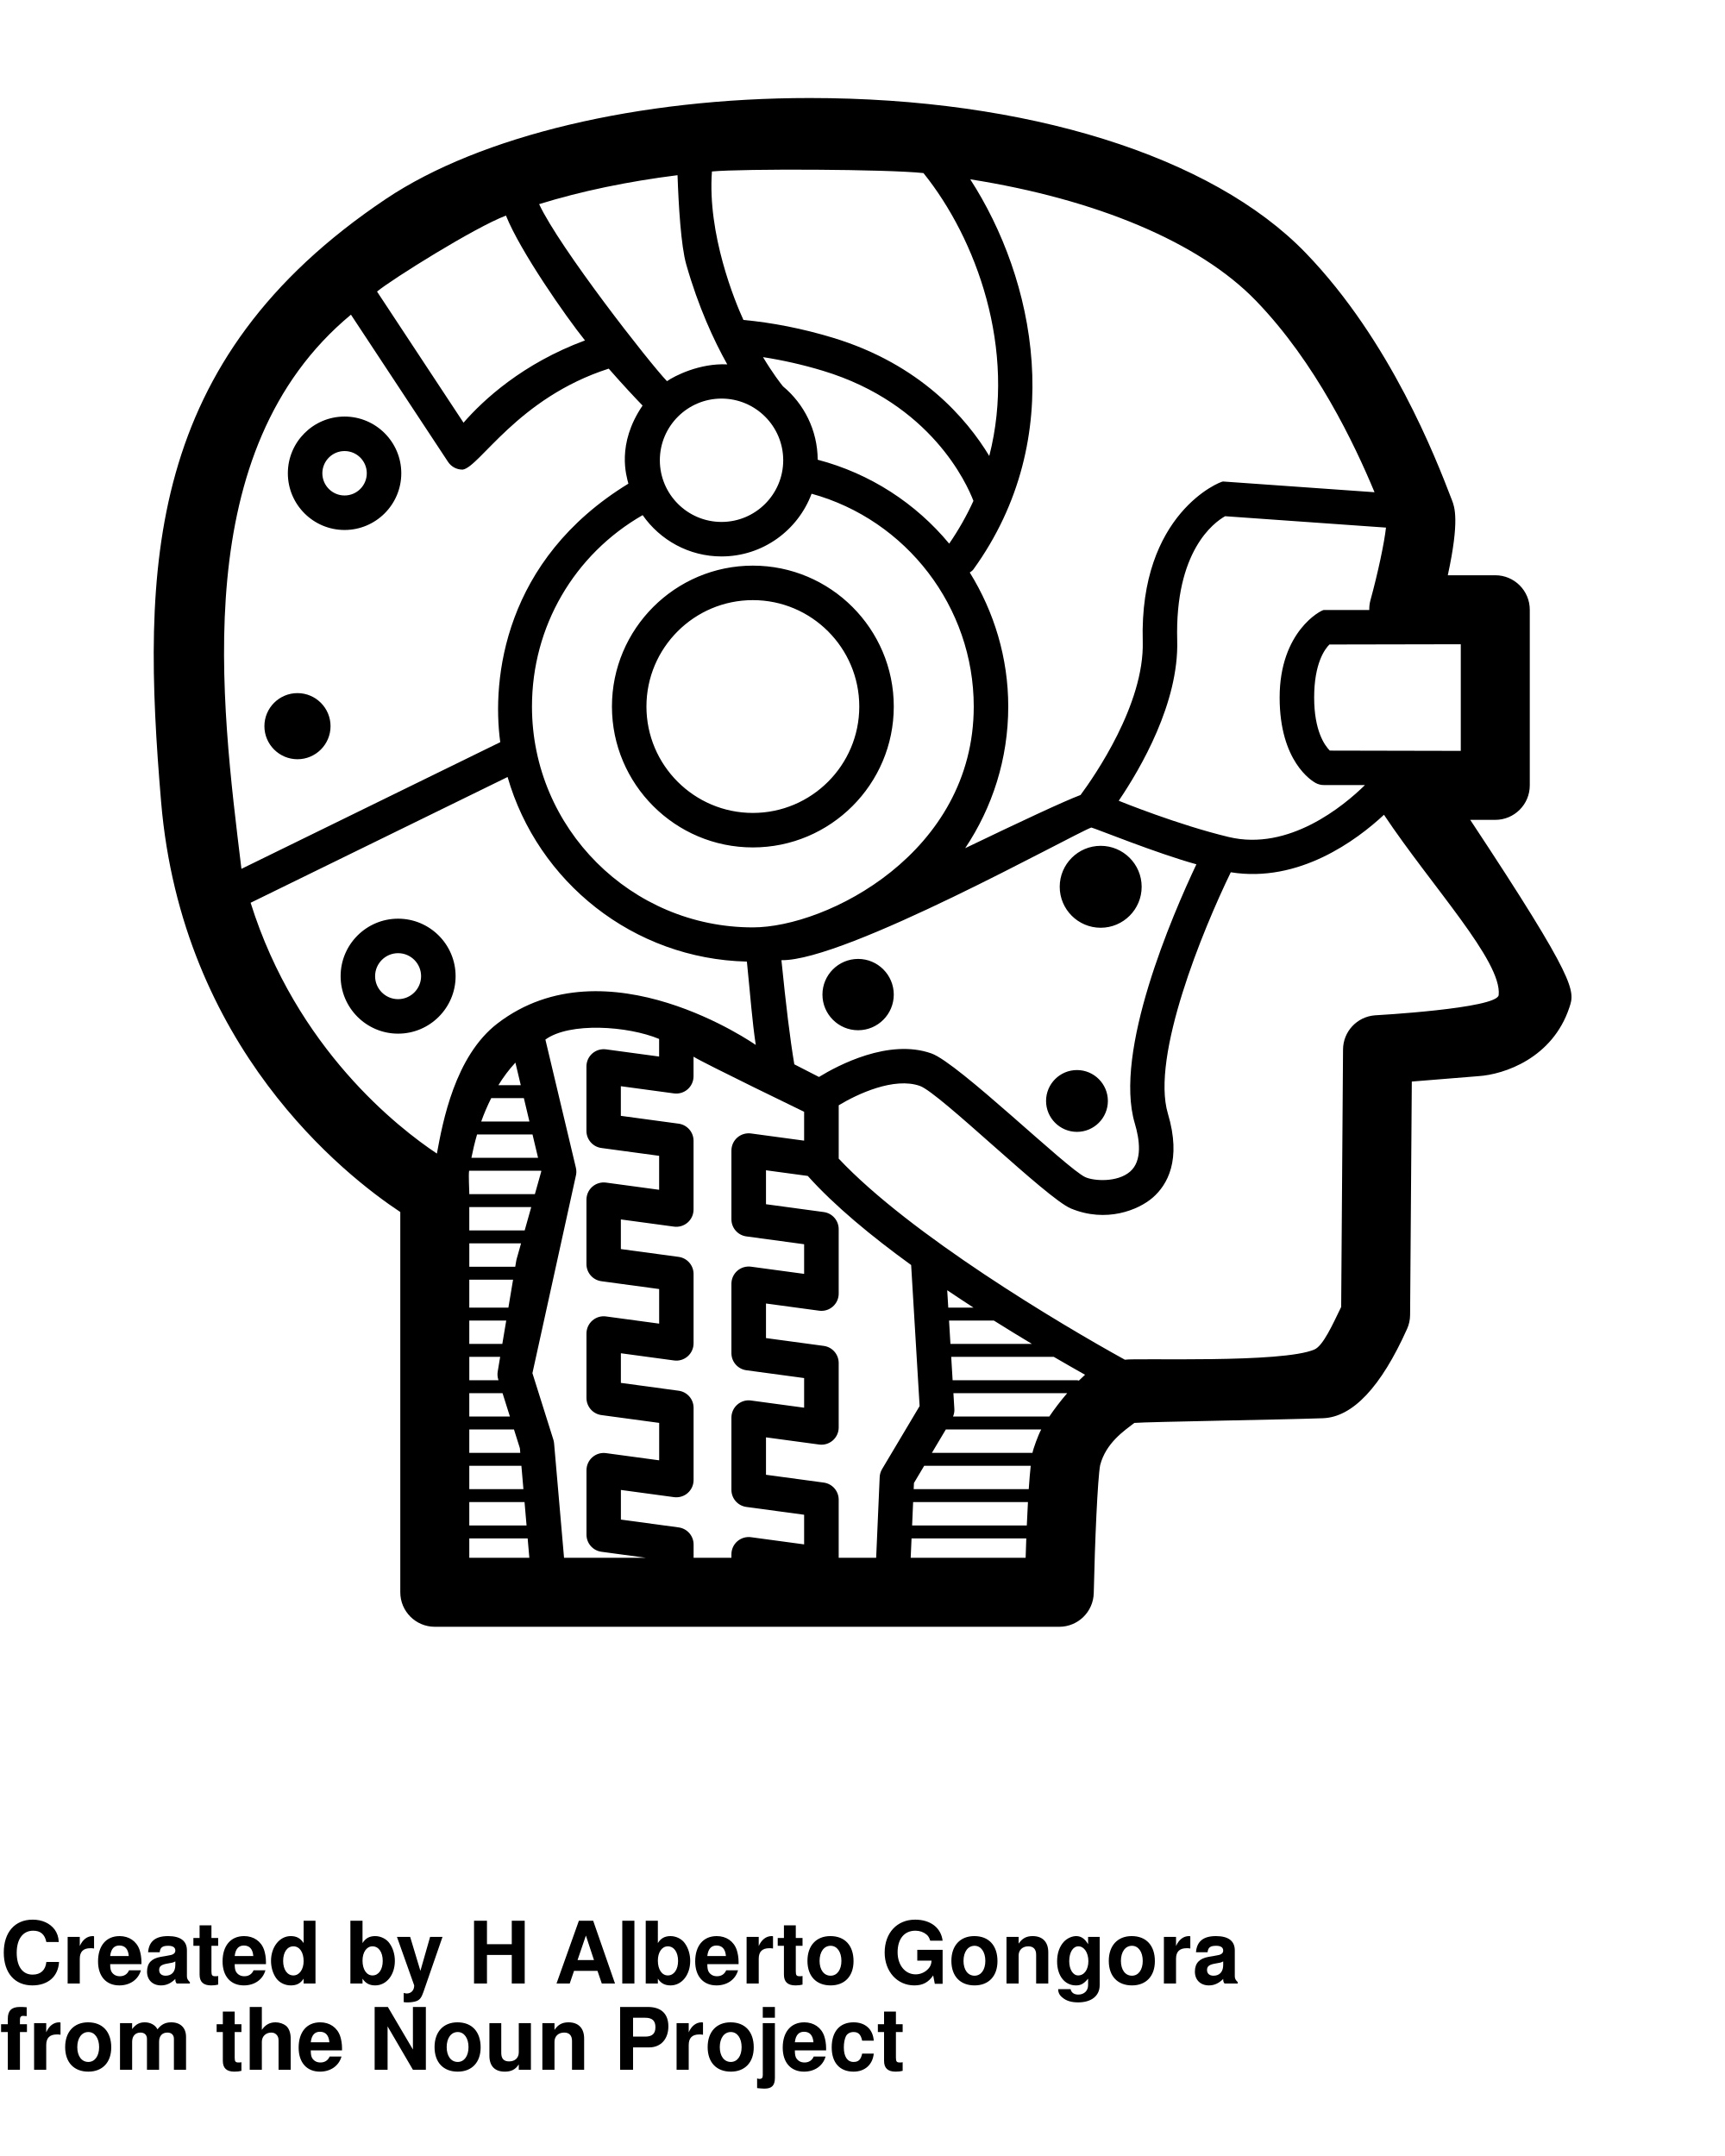
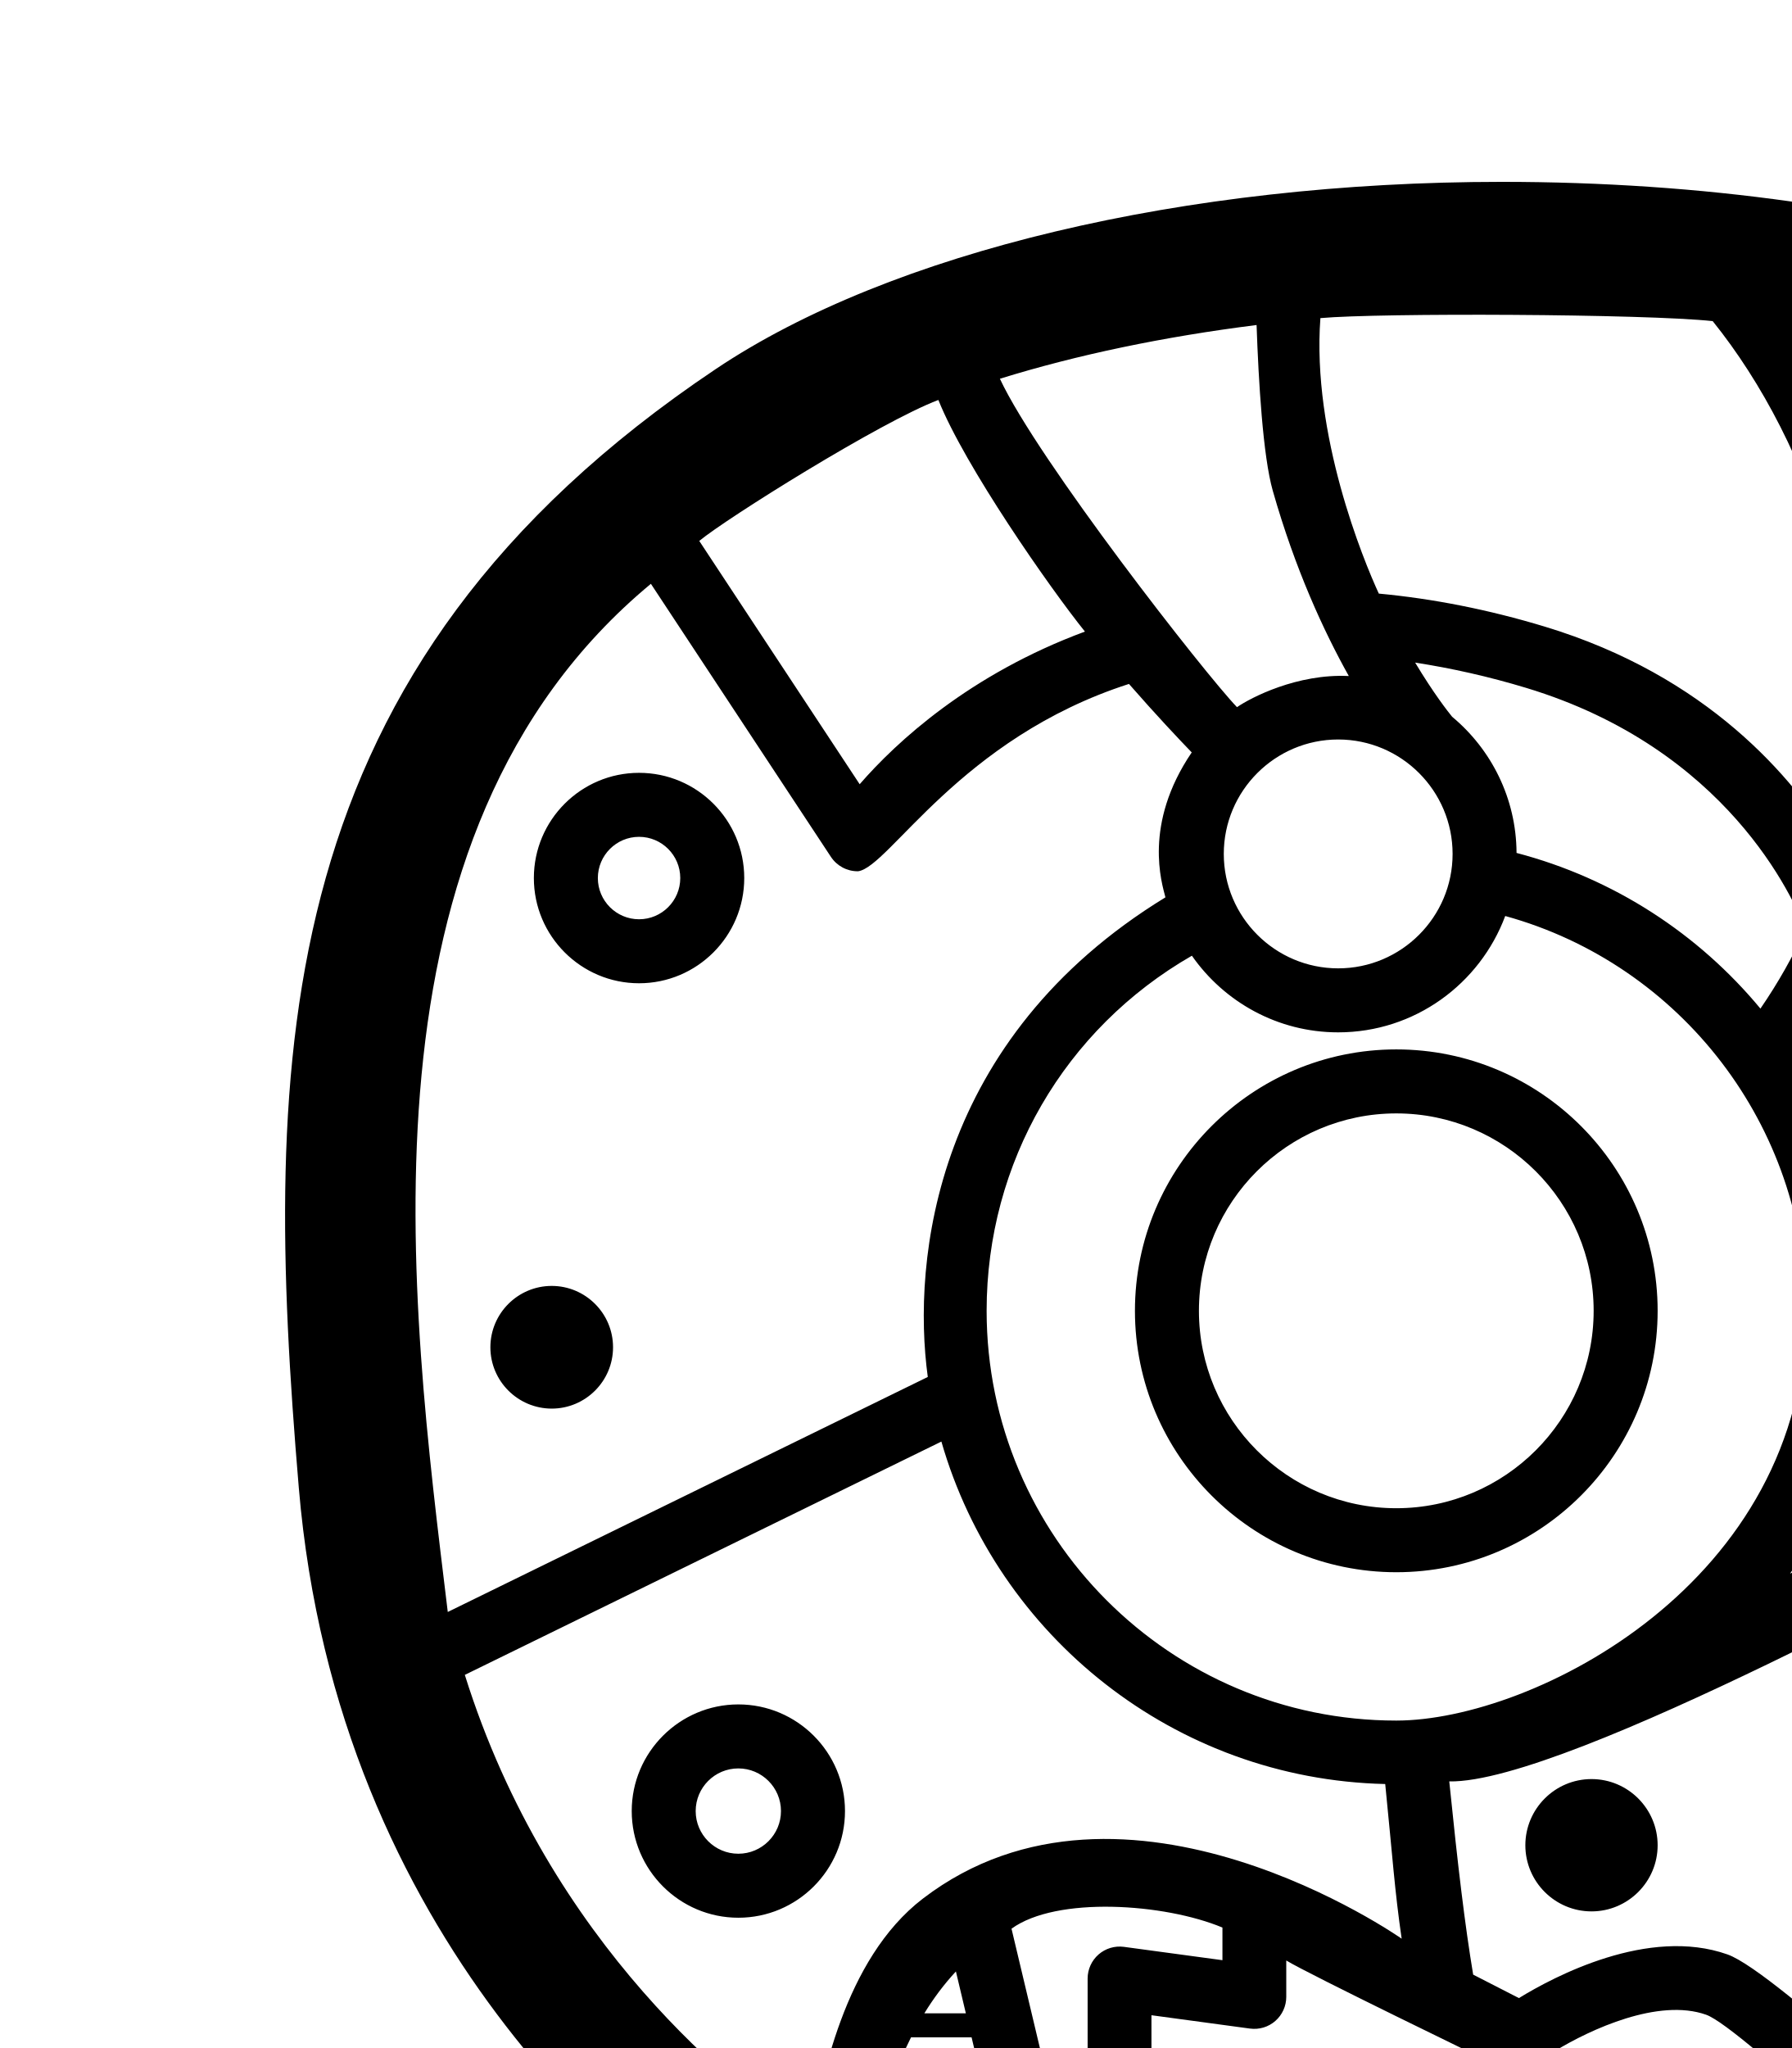
- <svg xmlns="http://www.w3.org/2000/svg" version="1.1" x="0px" y="0px" viewBox="0 0 100 125" enable-background="new 0 0 100 100" xml:space="preserve">
+ <svg xmlns="http://www.w3.org/2000/svg" version="1.1" x="0px" y="0px" width="56" height="64" viewBox="0 0 56 64" enable-background="new 0 0 50 50" xml:space="preserve">
  <path d="M43.644,49.132c4.504,0,8.169-3.665,8.169-8.169s-3.665-8.169-8.169-8.169s-8.169,3.665-8.169,8.169  S39.139,49.132,43.644,49.132z M43.644,34.794c3.401,0,6.169,2.768,6.169,6.169s-2.768,6.169-6.169,6.169s-6.169-2.768-6.169-6.169  S40.242,34.794,43.644,34.794z M63.808,49.039c-1.31,0-2.375,1.065-2.375,2.375s1.065,2.375,2.375,2.375s2.375-1.065,2.375-2.375  S65.117,49.039,63.808,49.039z M62.433,62.039c-0.988,0-1.792,0.804-1.792,1.792s0.804,1.792,1.792,1.792  c0.988,0,1.792-0.804,1.792-1.792S63.42,62.039,62.433,62.039z M51.813,57.664c0,1.14-0.927,2.067-2.067,2.067  s-2.068-0.927-2.068-2.067s0.928-2.068,2.068-2.068S51.813,56.524,51.813,57.664z M19.975,30.727c1.813,0,3.288-1.475,3.288-3.288  s-1.475-3.288-3.288-3.288s-3.288,1.475-3.288,3.288S18.162,30.727,19.975,30.727z M19.975,26.151c0.71,0,1.288,0.578,1.288,1.288  c0,0.71-0.578,1.288-1.288,1.288s-1.288-0.578-1.288-1.288C18.688,26.729,19.265,26.151,19.975,26.151z M15.328,42.102  c0-1.057,0.86-1.917,1.917-1.917c1.057,0,1.917,0.86,1.917,1.917c0,1.057-0.86,1.917-1.917,1.917  C16.188,44.018,15.328,43.158,15.328,42.102z M26.412,56.596c0-1.838-1.496-3.333-3.333-3.333s-3.333,1.496-3.333,3.333  s1.495,3.333,3.333,3.333S26.412,58.434,26.412,56.596z M21.745,56.596c0-0.735,0.598-1.333,1.333-1.333  c0.735,0,1.333,0.598,1.333,1.333c0,0.735-0.598,1.333-1.333,1.333C22.343,57.929,21.745,57.331,21.745,56.596z M85.231,47.534  h1.452c1.104,0,2-0.896,2-2V35.352c0-1.104-0.896-2-2-2h-2.753c0.693-3.183,0.389-3.969,0.245-4.345l-0.053-0.136  c-0.867-2.254-3.507-9.112-8.435-14.212c-5.43-5.62-16.176-8.976-28.745-8.976c-9.917,0-19.1,2.186-24.565,5.847  C8.388,20.902,8.196,32.905,9.339,46.485c1.2,14.251,10.664,21.666,13.866,23.785v22.047c0,1.104,0.896,2,2,2h36.201  c1.088,0,1.976-0.869,2-1.957c0.065-2.99,0.223-6.606,0.37-7.41c0.333-1.294,1.4-2.001,1.981-2.452  c0.722-0.065,8.769-0.191,10.939-0.273c1.722-0.065,3.362-1.808,4.874-5.18c0.114-0.253,0.173-0.527,0.175-0.804l0.099-13.535  l3.861-0.313c1.5-0.097,4.297-1.045,5.272-3.979C91.3,57.446,91.463,56.956,85.231,47.534z M84.683,37.352v6.182l-7.593-0.016  c-0.299-0.301-0.907-1.15-0.907-3.076c0-1.99,0.623-2.815,0.884-3.075L84.683,37.352z M65.787,65.137  c0.276,0.924,0.452,2.159-0.274,2.789c-0.739,0.641-2.104,0.549-2.6,0.321c-1.073-0.493-7.358-6.619-8.917-7.171  c-2.474-0.876-5.423,0.692-6.519,1.364l-1.43-0.733c-0.258-1.545-0.478-3.385-0.747-6.038c3.7,0.068,16.894-7.296,17.965-7.691  c0.218,0.047,3.815,1.508,6.091,2.132C67.972,53.04,64.541,60.961,65.787,65.137z M60.829,82.127h-5.58  c0.052-0.134,0.086-0.275,0.077-0.419l-0.056-0.936h6.598C61.485,81.217,61.13,81.683,60.829,82.127z M54.831,82.877h5.531  c-0.179,0.317-0.471,1.139-0.508,1.355h-5.83L54.831,82.877z M52.983,85.98l0.594-0.997h6.175c-0.041,0.379-0.079,0.834-0.115,1.355  h-6.67L52.983,85.98z M52.935,87.088h6.656c-0.023,0.415-0.045,0.869-0.066,1.355h-6.649L52.935,87.088z M62.543,80.045  c-0.036-0.011-0.071-0.022-0.111-0.022h-7.208l-0.081-1.355h5.947c0.65,0.379,1.26,0.727,1.811,1.037  C62.781,79.813,62.662,79.927,62.543,80.045z M55.098,77.917l-0.081-1.355h2.596c0.759,0.477,1.5,0.931,2.209,1.355H55.098z   M54.972,75.813l-0.061-1.008c0.509,0.344,1.019,0.68,1.525,1.008H54.972z M52.82,73.343l0.491,8.178l-2.175,3.652  c-0.085,0.142-0.133,0.303-0.14,0.468l-0.204,4.676H48.62v-3.369c0-0.5-0.37-0.924-0.866-0.991l-3.349-0.453v-2.17l3.081,0.417  c0.289,0.039,0.575-0.049,0.792-0.238c0.217-0.19,0.342-0.464,0.342-0.753v-3.737c0-0.5-0.37-0.924-0.866-0.991l-3.349-0.453v-2.005  l3.081,0.417c0.289,0.04,0.575-0.048,0.792-0.238c0.217-0.19,0.342-0.464,0.342-0.753v-3.737c0-0.5-0.37-0.924-0.866-0.991  l-3.349-0.454V67.85l2.422,0.328C48.365,69.896,50.513,71.672,52.82,73.343z M40.209,90.317v-0.77c0-0.5-0.37-0.924-0.866-0.991  l-3.349-0.454v-1.718l3.08,0.417c0.289,0.037,0.575-0.048,0.792-0.238c0.217-0.19,0.342-0.464,0.342-0.753v-4.188  c0-0.5-0.37-0.924-0.866-0.991l-3.349-0.454v-1.718l3.08,0.417c0.289,0.041,0.575-0.048,0.792-0.238  c0.217-0.19,0.342-0.464,0.342-0.753v-4.023c0-0.5-0.37-0.924-0.866-0.991l-3.349-0.453v-1.718l3.08,0.417  c0.289,0.039,0.575-0.049,0.792-0.238c0.217-0.19,0.342-0.464,0.342-0.753v-3.987c0-0.5-0.37-0.924-0.866-0.991l-3.349-0.454v-1.718  l3.08,0.417c0.289,0.038,0.575-0.048,0.792-0.238c0.217-0.19,0.342-0.464,0.342-0.753v-1.137c0.666,0.413,6.411,3.194,6.411,3.194  v1.673l-3.081-0.417c-0.286-0.037-0.575,0.048-0.792,0.238s-0.342,0.464-0.342,0.753v3.987c0,0.5,0.37,0.924,0.866,0.991  l3.349,0.454v1.718l-3.081-0.417c-0.286-0.037-0.575,0.048-0.792,0.238s-0.342,0.464-0.342,0.753v4.023  c0,0.5,0.37,0.924,0.866,0.991l3.349,0.453v1.718l-3.081-0.417c-0.286-0.041-0.575,0.048-0.792,0.238  c-0.217,0.19-0.342,0.464-0.342,0.753v4.189c0,0.5,0.37,0.924,0.866,0.991l3.349,0.453v1.718l-3.081-0.417  c-0.286-0.038-0.575,0.049-0.792,0.238c-0.217,0.19-0.342,0.464-0.342,0.753v0.203H40.209z M29.879,61.608l0.311,1.309h-1.298  C29.175,62.454,29.502,62.014,29.879,61.608z M30.416,71.338h-3.211v-1.355h3.592L30.416,71.338z M29.12,77.917h-1.915v-1.355h2.142  L29.12,77.917z M28.995,78.667l-0.142,0.852c-0.026,0.156-0.015,0.315,0.033,0.465l0.012,0.038h-1.692v-1.355H28.995z   M29.133,80.772l0.427,1.355h-2.355v-1.355H29.133z M29.472,75.813h-2.267v-1.62h2.538L29.472,75.813z M27.205,84.983h3.021  l0.117,1.355h-3.138V84.983z M27.205,84.233v-1.355h2.591l0.342,1.086l0.023,0.27H27.205z M29.949,72.998  c-0.01,0.035-0.018,0.07-0.023,0.105l-0.057,0.34h-2.663v-1.355h3L29.949,72.998z M31.379,67.914l-0.371,1.319h-3.803v-0.077  c0-0.204-0.051-1.008-0.01-1.278h4.175L31.379,67.914z M27.328,67.127c0.083-0.418,0.188-0.874,0.328-1.355h3.214l0.322,1.355  H27.328z M28.476,63.667h1.893l0.322,1.355h-2.794C28.056,64.573,28.252,64.117,28.476,63.667z M27.205,87.088h3.203l0.117,1.355  h-3.32V87.088z M32.121,83.682c-0.006-0.073-0.021-0.145-0.042-0.214l-1.214-3.855l2.51-11.408c0.046-0.164,0.049-0.336,0.01-0.502  l-1.768-7.431c1.404-1.022,4.779-0.793,6.593-0.036v1.02l-3.08-0.417c-0.287-0.038-0.575,0.049-0.792,0.238  c-0.217,0.19-0.342,0.464-0.342,0.753v3.737c0,0.5,0.37,0.924,0.866,0.991l3.349,0.454v1.969l-3.08-0.417  c-0.287-0.038-0.575,0.049-0.792,0.238c-0.217,0.19-0.342,0.464-0.342,0.753v3.736c0,0.5,0.37,0.924,0.866,0.991l3.349,0.454v2.005  l-3.08-0.417c-0.287-0.04-0.575,0.048-0.792,0.238c-0.217,0.19-0.342,0.464-0.342,0.753v3.737c0,0.5,0.37,0.924,0.866,0.991  l3.349,0.453v2.17l-3.08-0.417c-0.287-0.04-0.575,0.048-0.792,0.238c-0.217,0.19-0.342,0.464-0.342,0.753v3.737  c0,0.5,0.37,0.924,0.866,0.991l2.58,0.349h-4.747L32.121,83.682z M30.839,40.963c0-4.633,2.439-8.812,6.416-11.097  c1.009,1.445,2.681,2.395,4.573,2.395c2.392,0,4.43-1.516,5.221-3.636c5.492,1.514,9.4,6.567,9.4,12.338  c0,8.495-8.532,12.805-12.805,12.805C36.583,53.768,30.839,48.024,30.839,40.963z M31.254,11.836  c2.415-0.749,5.127-1.315,8.023-1.679c0.061,1.752,0.199,4.099,0.506,5.177c0.702,2.464,1.597,4.397,2.377,5.792  c-1.613-0.079-3.064,0.675-3.495,0.973C37.668,21.063,32.438,14.375,31.254,11.836z M47.403,26.654  c-0.009-1.709-0.791-3.238-2.013-4.255c-0.127-0.155-0.579-0.73-1.157-1.693c1.137,0.176,2.298,0.435,3.473,0.791  c6.275,1.9,8.353,6.57,8.725,7.542c-0.382,0.84-0.848,1.669-1.405,2.48C53.094,29.189,50.454,27.454,47.403,26.654z M38.252,26.685  c0-1.972,1.604-3.576,3.576-3.576s3.576,1.604,3.576,3.576s-1.604,3.576-3.576,3.576S38.252,28.656,38.252,26.685z M71.228,48.527  c-2.928-0.701-6.256-2.053-6.374-2.101c1.267-1.871,3.49-5.68,3.39-9.29c-0.143-5.198,2.135-6.846,2.777-7.207l9.326,0.66  c-0.094,0.869-0.466,2.628-0.906,4.231c-0.049,0.18-0.065,0.363-0.063,0.545h-2.633c-0.15,0-2.563,1.232-2.563,5.075  c0,3.717,1.873,4.839,2.086,4.955c0.146,0.079,0.31,0.121,0.477,0.121h2.384C77.905,46.717,74.723,49.367,71.228,48.527z   M79.683,28.538l-8.784-0.622c-0.147-0.009-4.858,1.839-4.653,9.275c0.1,3.643-2.815,7.833-3.606,8.901  c-0.928,0.346-3.541,1.569-6.687,3.083c1.574-2.352,2.496-5.176,2.496-8.212c0-2.822-0.818-5.49-2.23-7.77  c0.069-0.055,0.148-0.097,0.203-0.172c5.542-7.665,3.539-16.88-0.176-22.625c7.275,1.148,13.269,3.63,16.565,7.042  C76.273,21.023,78.509,25.718,79.683,28.538z M53.534,10.035c3.066,3.809,5.407,10.201,3.815,16.401  c-1.298-2.146-3.982-5.315-9.064-6.854c-1.762-0.534-3.503-0.875-5.187-1.032c-0.486-1.053-2.098-4.967-1.826-8.609  C43.11,9.774,51.413,9.807,53.534,10.035z M29.331,12.499c0.825,2.064,3.483,5.874,4.581,7.238c-3.607,1.335-5.891,3.446-7.041,4.77  l-5.014-7.603C22.698,16.205,27.53,13.178,29.331,12.499z M20.345,18.244l5.628,8.534c0.186,0.281,0.499,0.449,0.835,0.449  c0.004,0,0.009,0.001,0.014,0c0.976-0.133,3.183-4.155,8.466-5.854c0.852,0.975,1.578,1.743,1.962,2.14  c-1.53,2.253-0.932,4.094-0.822,4.529C29.208,32.458,28.5,39.375,29,43.03l-15.004,7.344C12.813,40.625,10.875,26.094,20.345,18.244  z M14.529,52.34l14.896-7.291c1.748,6.074,7.281,10.549,13.873,10.702c0.222,2.201,0.297,3.355,0.514,4.833  c0,0-8.656-6.083-14.966-1.252c-2.482,1.901-3.183,5.737-3.519,7.549C23.112,65.407,17.182,60.808,14.529,52.34z M27.205,89.193  h3.384l0.097,1.124h-3.481V89.193z M52.794,90.317l0.049-1.124h6.652c-0.013,0.361-0.026,0.73-0.038,1.124H52.794z M79.695,58.867  c-1.033,0.084-1.831,0.943-1.838,1.979l-0.108,14.929c-0.496,1.019-1.043,2.245-1.549,2.465c-1.853,0.807-10.273,0.484-10.991,0.593  c-3.756-2.071-12.45-7.255-16.588-11.658v-3.093c1.089-0.66,3.216-1.65,4.707-1.122c1.146,0.406,7.342,6.518,8.75,7.104  c2.047,0.852,3.918,0.091,4.746-0.628c0.845-0.734,1.684-2.174,0.88-4.871c-0.994-3.332,2.039-10.685,3.646-13.993  c3.949,0.636,7.301-1.86,8.88-3.333c2.785,4.173,6.849,8.494,6.65,10.451C86.8,58.477,79.695,58.867,79.695,58.867z" />
-   <text x="0" y="115" fill="#000000" font-size="5px" font-weight="bold" font-family="'Helvetica Neue', Helvetica, Arial-Unicode, Arial, Sans-serif">Created by H Alberto Gongora</text>
-   <text x="0" y="120" fill="#000000" font-size="5px" font-weight="bold" font-family="'Helvetica Neue', Helvetica, Arial-Unicode, Arial, Sans-serif">from the Noun Project</text>
</svg>
